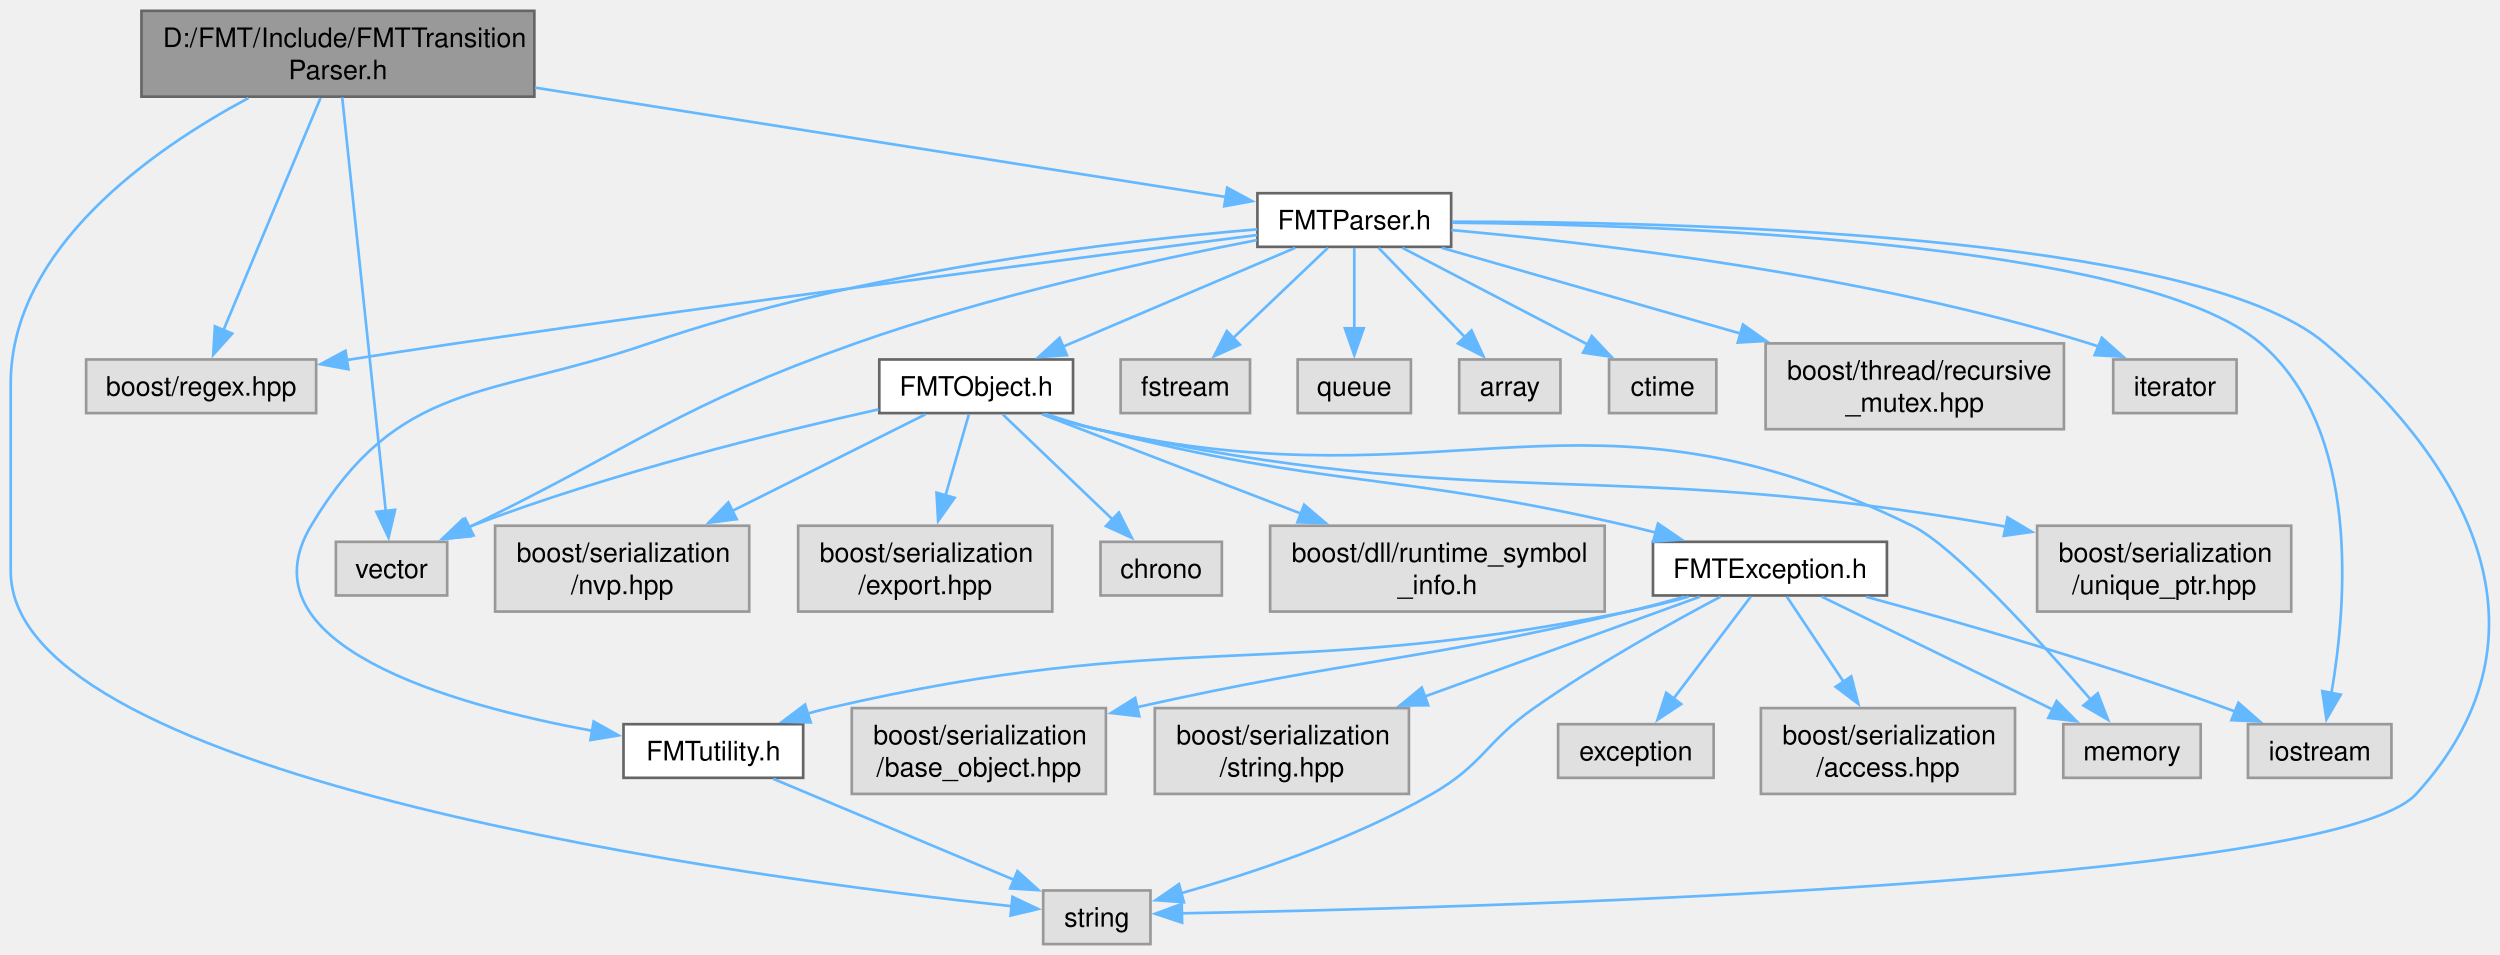
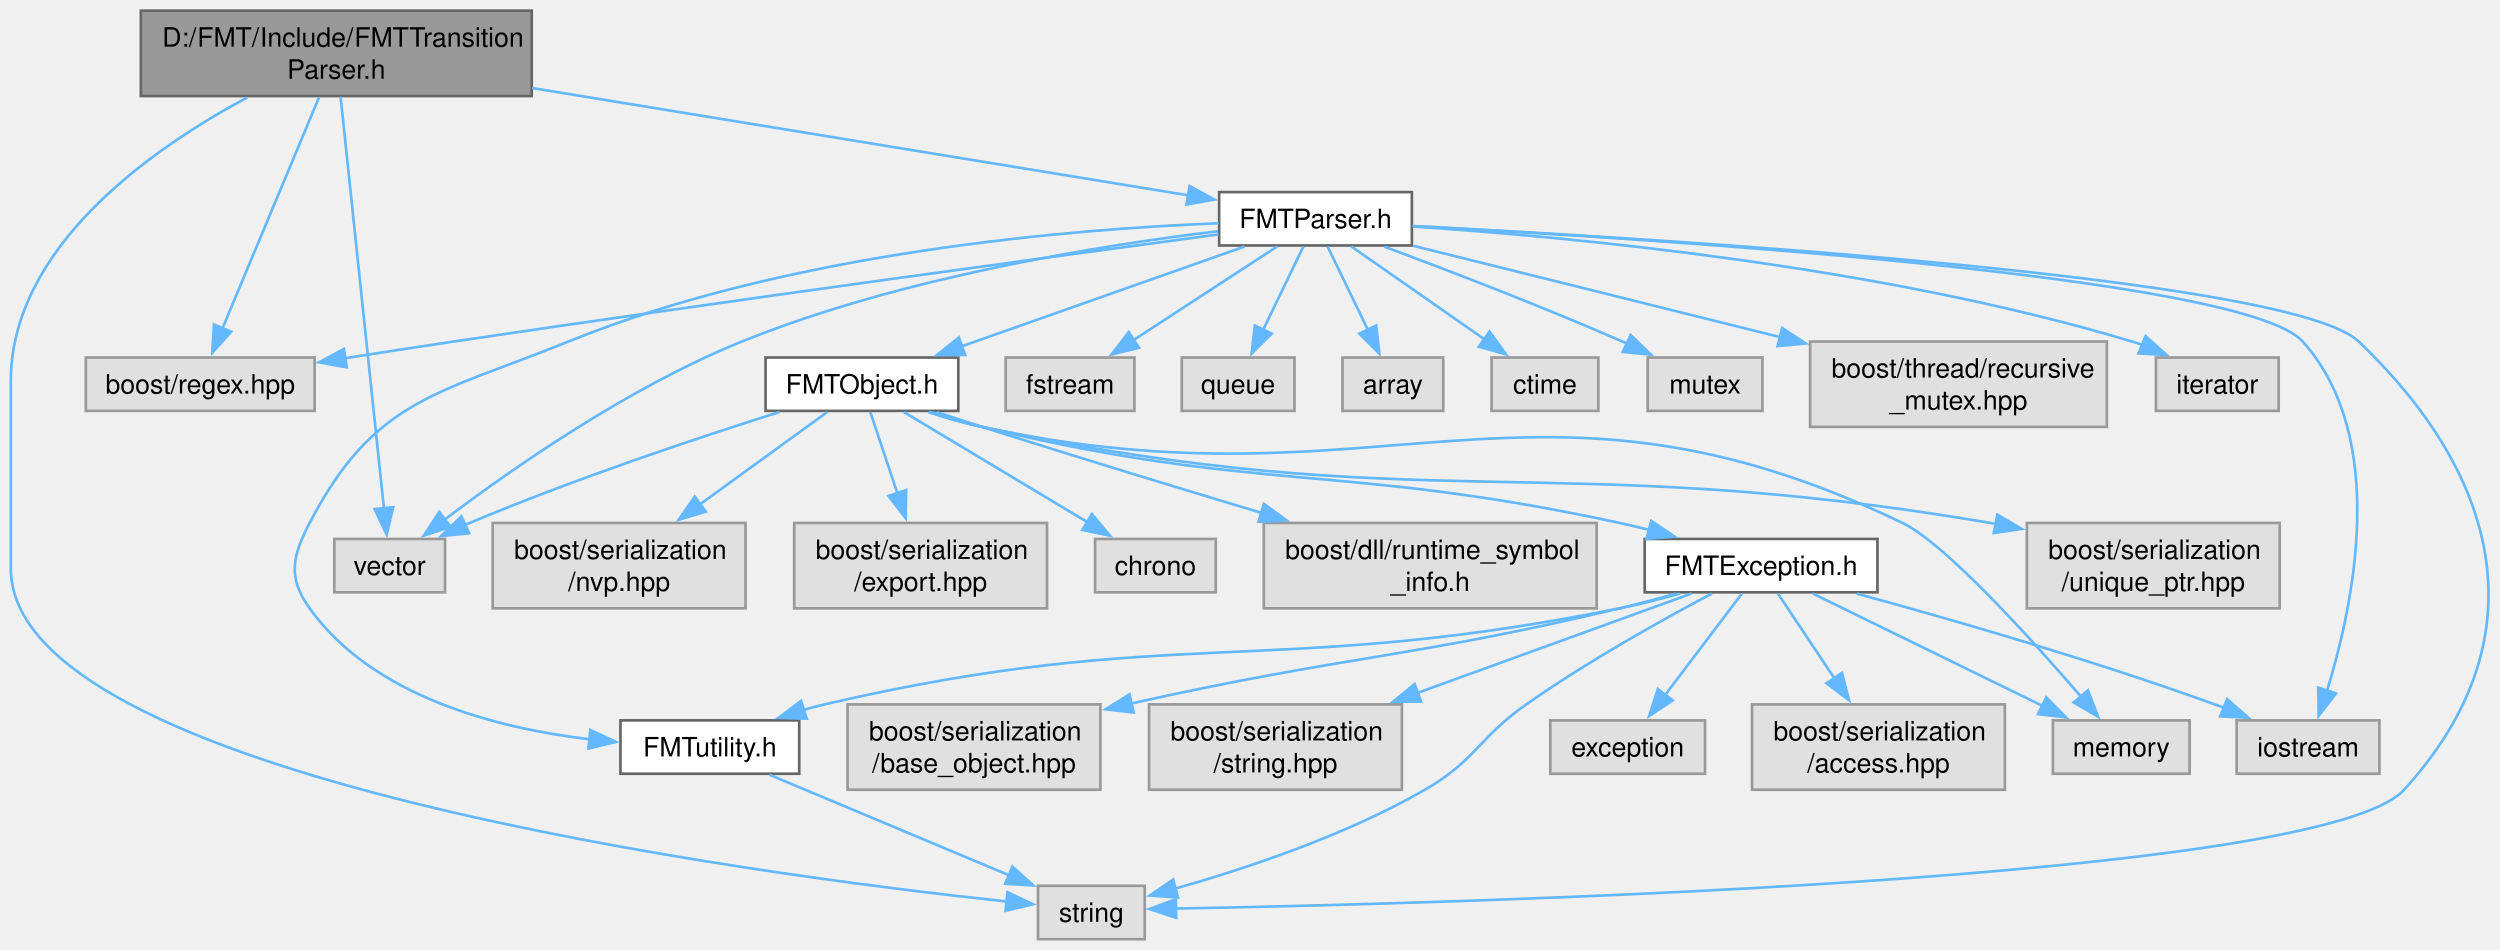
- <svg xmlns="http://www.w3.org/2000/svg" xmlns:xlink="http://www.w3.org/1999/xlink" width="932pt" height="356pt" viewBox="0.00 0.00 932.23 356.00">
+ <svg xmlns="http://www.w3.org/2000/svg" xmlns:xlink="http://www.w3.org/1999/xlink" width="937pt" height="356pt" viewBox="0.00 0.00 936.90 356.00">
  <g id="graph0" class="graph" transform="scale(1 1) rotate(0) translate(4 352)">
    <g id="node1" class="node">
      <g id="a_node1">
        <a xlink:title=" ">
          <polygon fill="#999999" stroke="#666666" points="195.25,-348 48.75,-348 48.75,-316 195.25,-316 195.25,-348" />
          <text text-anchor="start" x="56.75" y="-334.5" font-family="Helvetica,sans-Serif" font-size="10.00">D:/FMT/Include/FMTTransition</text>
          <text text-anchor="middle" x="122" y="-322.5" font-family="Helvetica,sans-Serif" font-size="10.00">Parser.h</text>
        </a>
      </g>
    </g>
    <g id="node2" class="node">
      <g id="a_node2">
        <a xlink:href="FMTParser_8h.html" target="_top" xlink:title=" ">
-           <polygon fill="white" stroke="#666666" points="537.12,-280 464.88,-280 464.88,-260 537.12,-260 537.12,-280" />
-           <text text-anchor="middle" x="501" y="-266.5" font-family="Helvetica,sans-Serif" font-size="10.00">FMTParser.h</text>
+           <polygon fill="white" stroke="#666666" points="525.12,-280 452.88,-280 452.88,-260 525.12,-260 525.12,-280" />
+           <text text-anchor="middle" x="489" y="-266.5" font-family="Helvetica,sans-Serif" font-size="10.00">FMTParser.h</text>
        </a>
      </g>
    </g>
    <g id="edge1" class="edge">
-       <path fill="none" stroke="#63b8ff" d="M195.52,-319.36C271.68,-307.3 388.43,-288.82 453.32,-278.55" />
-       <polygon fill="#63b8ff" stroke="#63b8ff" points="453.6,-282.05 462.93,-277.03 452.51,-275.13 453.6,-282.05" />
+       <path fill="none" stroke="#63b8ff" d="M195.39,-319C268.64,-307.03 379.05,-288.98 441.51,-278.76" />
+       <polygon fill="#63b8ff" stroke="#63b8ff" points="441.8,-282.26 451.11,-277.2 440.67,-275.35 441.8,-282.26" />
    </g>
    <g id="node3" class="node">
      <g id="a_node3">
        <a xlink:title=" ">
          <polygon fill="#e0e0e0" stroke="#999999" points="113.88,-218 28.12,-218 28.12,-198 113.88,-198 113.88,-218" />
          <text text-anchor="middle" x="71" y="-204.5" font-family="Helvetica,sans-Serif" font-size="10.00">boost/regex.hpp</text>
        </a>
      </g>
    </g>
-     <g id="edge31" class="edge">
+     <g id="edge32" class="edge">
      <path fill="none" stroke="#63b8ff" d="M115.54,-315.55C106.33,-293.51 89.41,-253.04 79.28,-228.82" />
      <polygon fill="#63b8ff" stroke="#63b8ff" points="82.59,-227.66 75.51,-219.78 76.13,-230.36 82.59,-227.66" />
    </g>
    <g id="node7" class="node">
      <g id="a_node7">
        <a xlink:title=" ">
          <polygon fill="#e0e0e0" stroke="#999999" points="425,-20 385,-20 385,0 425,0 425,-20" />
          <text text-anchor="middle" x="405" y="-6.5" font-family="Helvetica,sans-Serif" font-size="10.00">string</text>
        </a>
      </g>
    </g>
-     <g id="edge32" class="edge">
+     <g id="edge33" class="edge">
      <path fill="none" stroke="#63b8ff" d="M88.66,-315.5C52.54,-296.14 0,-259.32 0,-209 0,-209 0,-209 0,-139 0,-60.77 278.2,-24.29 373.46,-14.09" />
      <polygon fill="#63b8ff" stroke="#63b8ff" points="373.55,-17.6 383.13,-13.08 372.82,-10.64 373.55,-17.6" />
    </g>
    <g id="node8" class="node">
      <g id="a_node8">
        <a xlink:title=" ">
          <polygon fill="#e0e0e0" stroke="#999999" points="162.75,-150 121.25,-150 121.25,-130 162.75,-130 162.75,-150" />
          <text text-anchor="middle" x="142" y="-136.5" font-family="Helvetica,sans-Serif" font-size="10.00">vector</text>
        </a>
      </g>
    </g>
-     <g id="edge33" class="edge">
+     <g id="edge34" class="edge">
      <path fill="none" stroke="#63b8ff" d="M123.6,-315.77C127.18,-281.83 135.8,-199.92 139.84,-161.52" />
      <polygon fill="#63b8ff" stroke="#63b8ff" points="143.32,-161.92 140.88,-151.6 136.36,-161.18 143.32,-161.92" />
    </g>
    <g id="edge2" class="edge">
-       <path fill="none" stroke="#63b8ff" d="M464.77,-264.41C403.28,-256.56 274.58,-239.86 166,-224 152.7,-222.06 138.38,-219.85 124.99,-217.75" />
-       <polygon fill="#63b8ff" stroke="#63b8ff" points="125.92,-214.35 115.5,-216.24 124.83,-221.26 125.92,-214.35" />
+       <path fill="none" stroke="#63b8ff" d="M452.64,-264.15C392.81,-256.13 269.89,-239.44 166,-224 152.71,-222.03 138.39,-219.81 125,-217.7" />
+       <polygon fill="#63b8ff" stroke="#63b8ff" points="125.93,-214.3 115.5,-216.2 124.83,-221.22 125.93,-214.3" />
    </g>
    <g id="node4" class="node">
      <g id="a_node4">
        <a xlink:title=" ">
-           <polygon fill="#e0e0e0" stroke="#999999" points="830,-218 784,-218 784,-198 830,-198 830,-218" />
-           <text text-anchor="middle" x="807" y="-204.5" font-family="Helvetica,sans-Serif" font-size="10.00">iterator</text>
+           <polygon fill="#e0e0e0" stroke="#999999" points="850,-218 804,-218 804,-198 850,-198 850,-218" />
+           <text text-anchor="middle" x="827" y="-204.5" font-family="Helvetica,sans-Serif" font-size="10.00">iterator</text>
        </a>
      </g>
    </g>
    <g id="edge3" class="edge">
-       <path fill="none" stroke="#63b8ff" d="M537.19,-266.25C590.33,-261.5 692.12,-249.69 775,-224 776.17,-223.64 777.36,-223.24 778.54,-222.81" />
-       <polygon fill="#63b8ff" stroke="#63b8ff" points="779.77,-226.09 787.67,-219.04 777.09,-219.63 779.77,-226.09" />
+       <path fill="none" stroke="#63b8ff" d="M525.55,-267.08C583.7,-263.25 700.39,-252.46 795,-224 796.36,-223.59 797.73,-223.14 799.1,-222.64" />
+       <polygon fill="#63b8ff" stroke="#63b8ff" points="800.13,-226.01 808.03,-218.94 797.45,-219.54 800.13,-226.01" />
    </g>
    <g id="node5" class="node">
      <g id="a_node5">
        <a xlink:title=" ">
          <polygon fill="#e0e0e0" stroke="#999999" points="887.75,-82 834.25,-82 834.25,-62 887.75,-62 887.75,-82" />
          <text text-anchor="middle" x="861" y="-68.5" font-family="Helvetica,sans-Serif" font-size="10.00">iostream</text>
        </a>
      </g>
    </g>
    <g id="edge4" class="edge">
-       <path fill="none" stroke="#63b8ff" d="M537.45,-269C615.29,-268.25 794.33,-262.28 839,-224 876.46,-191.9 871.06,-126.6 865.34,-93.39" />
-       <polygon fill="#63b8ff" stroke="#63b8ff" points="868.83,-93.01 863.5,-83.85 861.96,-94.34 868.83,-93.01" />
+       <path fill="none" stroke="#63b8ff" d="M525.54,-267.24C614.55,-262.59 836.93,-248.59 859,-224 891.46,-187.84 877.97,-124.9 868.05,-92.9" />
+       <polygon fill="#63b8ff" stroke="#63b8ff" points="871.47,-92.1 865,-83.71 864.83,-94.31 871.47,-92.1" />
    </g>
    <g id="node6" class="node">
      <g id="a_node6">
        <a xlink:title=" ">
-           <polygon fill="#e0e0e0" stroke="#999999" points="462.12,-218 413.88,-218 413.88,-198 462.12,-198 462.12,-218" />
-           <text text-anchor="middle" x="438" y="-204.5" font-family="Helvetica,sans-Serif" font-size="10.00">fstream</text>
+           <polygon fill="#e0e0e0" stroke="#999999" points="421.12,-218 372.88,-218 372.88,-198 421.12,-198 421.12,-218" />
+           <text text-anchor="middle" x="397" y="-204.5" font-family="Helvetica,sans-Serif" font-size="10.00">fstream</text>
        </a>
      </g>
    </g>
    <g id="edge5" class="edge">
-       <path fill="none" stroke="#63b8ff" d="M491.16,-259.62C481.67,-250.59 467.1,-236.72 455.62,-225.78" />
-       <polygon fill="#63b8ff" stroke="#63b8ff" points="458.32,-223.52 448.66,-219.16 453.49,-228.59 458.32,-223.52" />
+       <path fill="none" stroke="#63b8ff" d="M474.62,-259.62C460.18,-250.2 437.66,-235.52 420.59,-224.39" />
+       <polygon fill="#63b8ff" stroke="#63b8ff" points="422.83,-221.67 412.54,-219.14 419.01,-227.53 422.83,-221.67" />
    </g>
    <g id="edge6" class="edge">
-       <path fill="none" stroke="#63b8ff" d="M537.54,-269.37C619.48,-269.44 814.55,-265.16 863,-224 921.06,-174.68 948.36,-112.27 897,-56 865.92,-21.95 540.06,-13.35 436.44,-11.47" />
+       <path fill="none" stroke="#63b8ff" d="M525.34,-267.29C617.46,-262.6 854.58,-248.28 880,-224 934.27,-172.16 947.59,-111.43 897,-56 865.92,-21.95 540.06,-13.35 436.44,-11.47" />
      <polygon fill="#63b8ff" stroke="#63b8ff" points="436.79,-7.98 426.73,-11.31 436.66,-14.98 436.79,-7.98" />
    </g>
    <g id="edge7" class="edge">
-       <path fill="none" stroke="#63b8ff" d="M464.7,-262.53C426.74,-255.22 365.73,-241.98 315,-224 248.67,-200.49 235.25,-186.85 172,-156 171.66,-155.83 171.31,-155.66 170.96,-155.49" />
-       <polygon fill="#63b8ff" stroke="#63b8ff" points="172.57,-152.38 162.05,-151.09 169.47,-158.66 172.57,-152.38" />
+       <path fill="none" stroke="#63b8ff" d="M452.48,-265.35C408.76,-260.08 333.94,-248.21 274,-224 231.45,-206.82 187.38,-176 162.45,-157.14" />
+       <polygon fill="#63b8ff" stroke="#63b8ff" points="164.85,-154.57 154.79,-151.24 160.58,-160.11 164.85,-154.57" />
    </g>
    <g id="node9" class="node">
      <g id="a_node9">
        <a xlink:title=" ">
-           <polygon fill="#e0e0e0" stroke="#999999" points="522.12,-218 479.88,-218 479.88,-198 522.12,-198 522.12,-218" />
-           <text text-anchor="middle" x="501" y="-204.5" font-family="Helvetica,sans-Serif" font-size="10.00">queue</text>
+           <polygon fill="#e0e0e0" stroke="#999999" points="481.12,-218 438.88,-218 438.88,-198 481.12,-198 481.12,-218" />
+           <text text-anchor="middle" x="460" y="-204.5" font-family="Helvetica,sans-Serif" font-size="10.00">queue</text>
        </a>
      </g>
    </g>
    <g id="edge8" class="edge">
-       <path fill="none" stroke="#63b8ff" d="M501,-259.62C501,-251.56 501,-239.65 501,-229.41" />
-       <polygon fill="#63b8ff" stroke="#63b8ff" points="504.5,-229.63 501,-219.63 497.5,-229.63 504.5,-229.63" />
+       <path fill="none" stroke="#63b8ff" d="M484.47,-259.62C480.44,-251.3 474.43,-238.86 469.38,-228.4" />
+       <polygon fill="#63b8ff" stroke="#63b8ff" points="472.57,-226.96 465.06,-219.48 466.26,-230 472.57,-226.96" />
    </g>
    <g id="node10" class="node">
      <g id="a_node10">
        <a xlink:href="FMTutility_8h.html" target="_top" xlink:title=" ">
          <polygon fill="white" stroke="#666666" points="295.5,-82 228.5,-82 228.5,-62 295.5,-62 295.5,-82" />
          <text text-anchor="middle" x="262" y="-68.5" font-family="Helvetica,sans-Serif" font-size="10.00">FMTutility.h</text>
        </a>
      </g>
    </g>
    <g id="edge9" class="edge">
-       <path fill="none" stroke="#63b8ff" d="M464.78,-266.54C413.19,-262.2 316.17,-250.96 238,-224 177.84,-203.25 144.61,-210.65 112,-156 85.57,-111.71 163.65,-89.35 216.86,-79.52" />
-       <polygon fill="#63b8ff" stroke="#63b8ff" points="217.38,-82.99 226.63,-77.82 216.18,-76.09 217.38,-82.99" />
+       <path fill="none" stroke="#63b8ff" d="M452.7,-268.32C397.94,-266.17 291.81,-257.59 209,-224 160.21,-204.21 136.3,-202.71 112,-156 105.44,-143.38 103.72,-135.56 112,-124 135.67,-90.95 182,-79.06 216.94,-74.92" />
+       <polygon fill="#63b8ff" stroke="#63b8ff" points="217.2,-78.41 226.8,-73.94 216.5,-71.45 217.2,-78.41" />
    </g>
    <g id="node11" class="node">
      <g id="a_node11">
        <a xlink:title=" ">
-           <polygon fill="#e0e0e0" stroke="#999999" points="577.88,-218 540.12,-218 540.12,-198 577.88,-198 577.88,-218" />
-           <text text-anchor="middle" x="559" y="-204.5" font-family="Helvetica,sans-Serif" font-size="10.00">array</text>
+           <polygon fill="#e0e0e0" stroke="#999999" points="536.88,-218 499.12,-218 499.12,-198 536.88,-198 536.88,-218" />
+           <text text-anchor="middle" x="518" y="-204.5" font-family="Helvetica,sans-Serif" font-size="10.00">array</text>
        </a>
      </g>
    </g>
    <g id="edge11" class="edge">
-       <path fill="none" stroke="#63b8ff" d="M510.06,-259.62C518.71,-250.68 531.94,-236.99 542.47,-226.1" />
-       <polygon fill="#63b8ff" stroke="#63b8ff" points="544.71,-228.82 549.14,-219.2 539.67,-223.96 544.71,-228.82" />
+       <path fill="none" stroke="#63b8ff" d="M493.53,-259.62C497.56,-251.3 503.57,-238.86 508.62,-228.4" />
+       <polygon fill="#63b8ff" stroke="#63b8ff" points="511.74,-230 512.94,-219.48 505.43,-226.96 511.74,-230" />
    </g>
    <g id="node12" class="node">
      <g id="a_node12">
        <a xlink:title=" ">
-           <polygon fill="#e0e0e0" stroke="#999999" points="636,-218 596,-218 596,-198 636,-198 636,-218" />
-           <text text-anchor="middle" x="616" y="-204.5" font-family="Helvetica,sans-Serif" font-size="10.00">ctime</text>
+           <polygon fill="#e0e0e0" stroke="#999999" points="595,-218 555,-218 555,-198 595,-198 595,-218" />
+           <text text-anchor="middle" x="575" y="-204.5" font-family="Helvetica,sans-Serif" font-size="10.00">ctime</text>
        </a>
      </g>
    </g>
    <g id="edge12" class="edge">
-       <path fill="none" stroke="#63b8ff" d="M518.97,-259.62C537.45,-249.98 566.49,-234.83 587.99,-223.61" />
-       <polygon fill="#63b8ff" stroke="#63b8ff" points="589.57,-226.74 596.82,-219.01 586.33,-220.53 589.57,-226.74" />
+       <path fill="none" stroke="#63b8ff" d="M502.44,-259.62C515.82,-250.29 536.6,-235.79 552.5,-224.7" />
+       <polygon fill="#63b8ff" stroke="#63b8ff" points="554.22,-227.77 560.42,-219.18 550.21,-222.03 554.22,-227.77" />
    </g>
    <g id="node13" class="node">
      <g id="a_node13">
        <a xlink:title=" ">
-           <polygon fill="#e0e0e0" stroke="#999999" points="765.62,-224 654.38,-224 654.38,-192 765.62,-192 765.62,-224" />
-           <text text-anchor="start" x="662.38" y="-210.5" font-family="Helvetica,sans-Serif" font-size="10.00">boost/thread/recursive</text>
-           <text text-anchor="middle" x="710" y="-198.5" font-family="Helvetica,sans-Serif" font-size="10.00">_mutex.hpp</text>
+           <polygon fill="#e0e0e0" stroke="#999999" points="656.5,-218 613.5,-218 613.5,-198 656.5,-198 656.5,-218" />
+           <text text-anchor="middle" x="635" y="-204.5" font-family="Helvetica,sans-Serif" font-size="10.00">mutex</text>
        </a>
      </g>
    </g>
    <g id="edge13" class="edge">
-       <path fill="none" stroke="#63b8ff" d="M533.66,-259.62C563.44,-251.08 608.3,-238.19 645.33,-227.57" />
-       <polygon fill="#63b8ff" stroke="#63b8ff" points="645.94,-231.03 654.59,-224.91 644.01,-224.3 645.94,-231.03" />
+       <path fill="none" stroke="#63b8ff" d="M514.81,-259.56C538.27,-250.82 573.74,-237.22 604,-224 604.62,-223.73 605.24,-223.46 605.86,-223.18" />
+       <polygon fill="#63b8ff" stroke="#63b8ff" points="607.12,-226.45 614.72,-219.07 604.17,-220.1 607.12,-226.45" />
    </g>
    <g id="node14" class="node">
      <g id="a_node14">
+         <a xlink:title=" ">
+           <polygon fill="#e0e0e0" stroke="#999999" points="785.62,-224 674.38,-224 674.38,-192 785.62,-192 785.62,-224" />
+           <text text-anchor="start" x="682.38" y="-210.5" font-family="Helvetica,sans-Serif" font-size="10.00">boost/thread/recursive</text>
+           <text text-anchor="middle" x="730" y="-198.5" font-family="Helvetica,sans-Serif" font-size="10.00">_mutex.hpp</text>
+         </a>
+       </g>
+     </g>
+     <g id="edge14" class="edge">
+       <path fill="none" stroke="#63b8ff" d="M525.6,-259.89C562.02,-250.82 618.73,-236.7 663.19,-225.63" />
+       <polygon fill="#63b8ff" stroke="#63b8ff" points="663.88,-229.07 672.74,-223.26 662.19,-222.28 663.88,-229.07" />
+     </g>
+     <g id="node15" class="node">
+       <g id="a_node15">
        <a xlink:href="FMTObject_8h.html" target="_top" xlink:title=" ">
-           <polygon fill="white" stroke="#666666" points="396.12,-218 323.88,-218 323.88,-198 396.12,-198 396.12,-218" />
-           <text text-anchor="middle" x="360" y="-204.5" font-family="Helvetica,sans-Serif" font-size="10.00">FMTObject.h</text>
-         </a>
-       </g>
-     </g>
-     <g id="edge14" class="edge">
-       <path fill="none" stroke="#63b8ff" d="M478.97,-259.62C455.69,-249.72 418.74,-233.99 392.19,-222.7" />
-       <polygon fill="#63b8ff" stroke="#63b8ff" points="393.84,-219.6 383.27,-218.9 391.1,-226.04 393.84,-219.6" />
+           <polygon fill="white" stroke="#666666" points="355.12,-218 282.88,-218 282.88,-198 355.12,-198 355.12,-218" />
+           <text text-anchor="middle" x="319" y="-204.5" font-family="Helvetica,sans-Serif" font-size="10.00">FMTObject.h</text>
+         </a>
+       </g>
+     </g>
+     <g id="edge15" class="edge">
+       <path fill="none" stroke="#63b8ff" d="M462.44,-259.62C433.95,-249.57 388.5,-233.53 356.4,-222.2" />
+       <polygon fill="#63b8ff" stroke="#63b8ff" points="357.68,-218.94 347.08,-218.91 355.35,-225.54 357.68,-218.94" />
    </g>
    <g id="edge10" class="edge">
      <path fill="none" stroke="#63b8ff" d="M284.34,-61.62C308.51,-51.49 347.19,-35.26 374.22,-23.91" />
      <polygon fill="#63b8ff" stroke="#63b8ff" points="375.4,-27.21 383.27,-20.12 372.69,-20.76 375.4,-27.21" />
    </g>
-     <g id="edge29" class="edge">
-       <path fill="none" stroke="#63b8ff" d="M323.63,-199.4C285.26,-190.85 223.35,-175.58 172,-156 171.22,-155.7 170.44,-155.4 169.66,-155.07" />
-       <polygon fill="#63b8ff" stroke="#63b8ff" points="171.44,-152.04 160.88,-151.1 168.55,-158.42 171.44,-152.04" />
-     </g>
-     <g id="node15" class="node">
-       <g id="a_node15">
+     <g id="edge30" class="edge">
+       <path fill="none" stroke="#63b8ff" d="M288.16,-197.59C258.11,-188.12 211.33,-172.57 172,-156 171.38,-155.74 170.75,-155.47 170.12,-155.2" />
+       <polygon fill="#63b8ff" stroke="#63b8ff" points="171.82,-152.13 161.28,-151.07 168.86,-158.47 171.82,-152.13" />
+     </g>
+     <g id="node16" class="node">
+       <g id="a_node16">
        <a xlink:title=" ">
          <polygon fill="#e0e0e0" stroke="#999999" points="850.38,-156 755.62,-156 755.62,-124 850.38,-124 850.38,-156" />
          <text text-anchor="start" x="763.62" y="-142.5" font-family="Helvetica,sans-Serif" font-size="10.00">boost/serialization</text>
          <text text-anchor="middle" x="803" y="-130.5" font-family="Helvetica,sans-Serif" font-size="10.00">/unique_ptr.hpp</text>
        </a>
      </g>
    </g>
-     <g id="edge15" class="edge">
-       <path fill="none" stroke="#63b8ff" d="M384.96,-197.62C391.41,-195.49 398.4,-193.43 405,-192 552.19,-160 593.64,-182.04 742,-156 742.67,-155.88 743.35,-155.76 744.02,-155.64" />
-       <polygon fill="#63b8ff" stroke="#63b8ff" points="744.58,-159.1 753.69,-153.7 743.2,-152.23 744.58,-159.1" />
-     </g>
-     <g id="node16" class="node">
-       <g id="a_node16">
+     <g id="edge16" class="edge">
+       <path fill="none" stroke="#63b8ff" d="M343.95,-197.57C350.4,-195.44 357.39,-193.4 364,-192 529.11,-157.09 575.62,-184.22 742,-156 742.67,-155.89 743.35,-155.77 744.03,-155.65" />
+       <polygon fill="#63b8ff" stroke="#63b8ff" points="744.56,-159.11 753.7,-153.75 743.22,-152.24 744.56,-159.11" />
+     </g>
+     <g id="node17" class="node">
+       <g id="a_node17">
        <a xlink:title=" ">
          <polygon fill="#e0e0e0" stroke="#999999" points="275.38,-156 180.62,-156 180.62,-124 275.38,-124 275.38,-156" />
          <text text-anchor="start" x="188.62" y="-142.5" font-family="Helvetica,sans-Serif" font-size="10.00">boost/serialization</text>
          <text text-anchor="middle" x="228" y="-130.5" font-family="Helvetica,sans-Serif" font-size="10.00">/nvp.hpp</text>
        </a>
      </g>
    </g>
-     <g id="edge16" class="edge">
-       <path fill="none" stroke="#63b8ff" d="M341.09,-197.54C322.4,-188.2 293.19,-173.6 269.14,-161.57" />
-       <polygon fill="#63b8ff" stroke="#63b8ff" points="270.72,-158.45 260.21,-157.1 267.59,-164.71 270.72,-158.45" />
-     </g>
-     <g id="node17" class="node">
-       <g id="a_node17">
+     <g id="edge17" class="edge">
+       <path fill="none" stroke="#63b8ff" d="M305.96,-197.54C293.56,-188.55 274.43,-174.67 258.23,-162.92" />
+       <polygon fill="#63b8ff" stroke="#63b8ff" points="260.47,-160.23 250.32,-157.19 256.36,-165.89 260.47,-160.23" />
+     </g>
+     <g id="node18" class="node">
+       <g id="a_node18">
        <a xlink:title=" ">
          <polygon fill="#e0e0e0" stroke="#999999" points="388.38,-156 293.62,-156 293.62,-124 388.38,-124 388.38,-156" />
          <text text-anchor="start" x="301.62" y="-142.5" font-family="Helvetica,sans-Serif" font-size="10.00">boost/serialization</text>
          <text text-anchor="middle" x="341" y="-130.5" font-family="Helvetica,sans-Serif" font-size="10.00">/export.hpp</text>
        </a>
      </g>
    </g>
-     <g id="edge17" class="edge">
-       <path fill="none" stroke="#63b8ff" d="M357.28,-197.54C355,-189.64 351.64,-177.97 348.57,-167.29" />
-       <polygon fill="#63b8ff" stroke="#63b8ff" points="351.95,-166.4 345.82,-157.76 345.23,-168.33 351.95,-166.4" />
-     </g>
-     <g id="node18" class="node">
-       <g id="a_node18">
+     <g id="edge18" class="edge">
+       <path fill="none" stroke="#63b8ff" d="M322.15,-197.54C324.82,-189.55 328.76,-177.72 332.35,-166.95" />
+       <polygon fill="#63b8ff" stroke="#63b8ff" points="335.58,-168.33 335.42,-157.74 328.94,-166.12 335.58,-168.33" />
+     </g>
+     <g id="node19" class="node">
+       <g id="a_node19">
        <a xlink:href="FMTException_8h.html" target="_top" xlink:title=" ">
          <polygon fill="white" stroke="#666666" points="699.62,-150 612.38,-150 612.38,-130 699.62,-130 699.62,-150" />
          <text text-anchor="middle" x="656" y="-136.5" font-family="Helvetica,sans-Serif" font-size="10.00">FMTException.h</text>
        </a>
      </g>
    </g>
-     <g id="edge18" class="edge">
-       <path fill="none" stroke="#63b8ff" d="M385.99,-197.64C392.17,-195.61 398.78,-193.59 405,-192 491.64,-169.8 515.87,-176.2 603,-156 606.38,-155.22 609.88,-154.35 613.37,-153.45" />
-       <polygon fill="#63b8ff" stroke="#63b8ff" points="614.25,-156.83 623,-150.86 612.43,-150.08 614.25,-156.83" />
-     </g>
-     <g id="node20" class="node">
-       <g id="a_node20">
+     <g id="edge19" class="edge">
+       <path fill="none" stroke="#63b8ff" d="M344.95,-197.5C351.14,-195.48 357.75,-193.5 364,-192 468.45,-166.92 498,-178.67 603,-156 606.6,-155.22 610.31,-154.34 614.03,-153.4" />
+       <polygon fill="#63b8ff" stroke="#63b8ff" points="614.83,-156.81 623.59,-150.86 613.03,-150.05 614.83,-156.81" />
+     </g>
+     <g id="node21" class="node">
+       <g id="a_node21">
        <a xlink:title=" ">
          <polygon fill="#e0e0e0" stroke="#999999" points="816.62,-82 765.38,-82 765.38,-62 816.62,-62 816.62,-82" />
          <text text-anchor="middle" x="791" y="-68.5" font-family="Helvetica,sans-Serif" font-size="10.00">memory</text>
        </a>
      </g>
    </g>
-     <g id="edge27" class="edge">
-       <path fill="none" stroke="#63b8ff" d="M385.45,-197.52C391.76,-195.44 398.57,-193.44 405,-192 537.78,-162.33 586.77,-215.75 709,-156 724.76,-148.29 756.75,-113 775.78,-90.99" />
-       <polygon fill="#63b8ff" stroke="#63b8ff" points="778.23,-93.52 782.07,-83.64 772.91,-88.96 778.23,-93.52" />
-     </g>
-     <g id="node24" class="node">
-       <g id="a_node24">
+     <g id="edge28" class="edge">
+       <path fill="none" stroke="#63b8ff" d="M343.96,-197.61C350.41,-195.48 357.4,-193.43 364,-192 514.69,-159.43 570.03,-222.74 709,-156 724.9,-148.37 757.11,-112.72 776.08,-90.7" />
+       <polygon fill="#63b8ff" stroke="#63b8ff" points="778.51,-93.25 782.33,-83.37 773.18,-88.7 778.51,-93.25" />
+     </g>
+     <g id="node25" class="node">
+       <g id="a_node25">
        <a xlink:title=" ">
          <polygon fill="#e0e0e0" stroke="#999999" points="451.62,-150 406.38,-150 406.38,-130 451.62,-130 451.62,-150" />
          <text text-anchor="middle" x="429" y="-136.5" font-family="Helvetica,sans-Serif" font-size="10.00">chrono</text>
        </a>
      </g>
    </g>
-     <g id="edge28" class="edge">
-       <path fill="none" stroke="#63b8ff" d="M369.89,-197.54C380.54,-187.35 397.74,-170.9 410.84,-158.37" />
-       <polygon fill="#63b8ff" stroke="#63b8ff" points="413.23,-160.93 418.04,-151.48 408.39,-155.87 413.23,-160.93" />
-     </g>
-     <g id="node25" class="node">
-       <g id="a_node25">
+     <g id="edge29" class="edge">
+       <path fill="none" stroke="#63b8ff" d="M334.76,-197.54C352.73,-186.76 382.36,-168.98 403.6,-156.24" />
+       <polygon fill="#63b8ff" stroke="#63b8ff" points="405.2,-159.36 411.97,-151.22 401.6,-153.36 405.2,-159.36" />
+     </g>
+     <g id="node26" class="node">
+       <g id="a_node26">
        <a xlink:title=" ">
          <polygon fill="#e0e0e0" stroke="#999999" points="594.38,-156 469.62,-156 469.62,-124 594.38,-124 594.38,-156" />
          <text text-anchor="start" x="477.62" y="-142.5" font-family="Helvetica,sans-Serif" font-size="10.00">boost/dll/runtime_symbol</text>
          <text text-anchor="middle" x="532" y="-130.5" font-family="Helvetica,sans-Serif" font-size="10.00">_info.h</text>
        </a>
      </g>
    </g>
-     <g id="edge30" class="edge">
-       <path fill="none" stroke="#63b8ff" d="M384.64,-197.54C409.76,-187.9 449.46,-172.67 481.32,-160.45" />
-       <polygon fill="#63b8ff" stroke="#63b8ff" points="482.3,-163.82 490.38,-156.97 479.79,-157.28 482.3,-163.82" />
-     </g>
-     <g id="edge21" class="edge">
+     <g id="edge31" class="edge">
+       <path fill="none" stroke="#63b8ff" d="M347.05,-197.52C352.65,-195.66 358.51,-193.75 364,-192 398.55,-181 437.28,-169.21 468.83,-159.74" />
+       <polygon fill="#63b8ff" stroke="#63b8ff" points="469.65,-163.15 478.22,-156.92 467.64,-156.44 469.65,-163.15" />
+     </g>
+     <g id="edge22" class="edge">
      <path fill="none" stroke="#63b8ff" d="M691.87,-129.51C726.55,-120.05 780.38,-104.56 826,-88 827.15,-87.58 828.32,-87.15 829.49,-86.7" />
      <polygon fill="#63b8ff" stroke="#63b8ff" points="830.69,-89.99 838.65,-83 828.07,-83.5 830.69,-89.99" />
    </g>
-     <g id="edge20" class="edge">
+     <g id="edge21" class="edge">
      <path fill="none" stroke="#63b8ff" d="M637.57,-129.54C619.35,-119.91 590.97,-104.14 568,-88 549.94,-75.3 549.13,-67.02 530,-56 500.06,-38.75 462.35,-26.28 436.22,-18.9" />
      <polygon fill="#63b8ff" stroke="#63b8ff" points="437.47,-15.61 426.9,-16.36 435.63,-22.36 437.47,-15.61" />
    </g>
-     <g id="edge23" class="edge">
+     <g id="edge24" class="edge">
      <path fill="none" stroke="#63b8ff" d="M625.65,-129.54C618.29,-127.48 610.41,-125.49 603,-124 472.2,-97.76 434.96,-118.15 305,-88 302.4,-87.4 299.74,-86.69 297.08,-85.92" />
      <polygon fill="#63b8ff" stroke="#63b8ff" points="298.32,-82.65 287.73,-82.95 296.2,-89.32 298.32,-82.65" />
    </g>
-     <g id="node19" class="node">
-       <g id="a_node19">
+     <g id="node20" class="node">
+       <g id="a_node20">
        <a xlink:title=" ">
          <polygon fill="#e0e0e0" stroke="#999999" points="635,-82 577,-82 577,-62 635,-62 635,-82" />
          <text text-anchor="middle" x="606" y="-68.5" font-family="Helvetica,sans-Serif" font-size="10.00">exception</text>
        </a>
      </g>
    </g>
-     <g id="edge19" class="edge">
+     <g id="edge20" class="edge">
      <path fill="none" stroke="#63b8ff" d="M648.84,-129.54C641.34,-119.64 629.37,-103.84 619.99,-91.46" />
      <polygon fill="#63b8ff" stroke="#63b8ff" points="622.89,-89.5 614.06,-83.65 617.31,-93.73 622.89,-89.5" />
    </g>
-     <g id="edge22" class="edge">
+     <g id="edge23" class="edge">
      <path fill="none" stroke="#63b8ff" d="M675.34,-129.54C697.9,-118.52 735.42,-100.17 761.59,-87.38" />
      <polygon fill="#63b8ff" stroke="#63b8ff" points="762.89,-90.64 770.33,-83.1 759.81,-84.35 762.89,-90.64" />
    </g>
-     <g id="node21" class="node">
-       <g id="a_node21">
+     <g id="node22" class="node">
+       <g id="a_node22">
        <a xlink:title=" ">
          <polygon fill="#e0e0e0" stroke="#999999" points="747.38,-88 652.62,-88 652.62,-56 747.38,-56 747.38,-88" />
          <text text-anchor="start" x="660.62" y="-74.5" font-family="Helvetica,sans-Serif" font-size="10.00">boost/serialization</text>
          <text text-anchor="middle" x="700" y="-62.5" font-family="Helvetica,sans-Serif" font-size="10.00">/access.hpp</text>
        </a>
      </g>
    </g>
-     <g id="edge24" class="edge">
+     <g id="edge25" class="edge">
      <path fill="none" stroke="#63b8ff" d="M662.3,-129.54C667.85,-121.22 676.19,-108.72 683.61,-97.59" />
      <polygon fill="#63b8ff" stroke="#63b8ff" points="686.32,-99.82 688.96,-89.56 680.5,-95.94 686.32,-99.82" />
    </g>
-     <g id="node22" class="node">
-       <g id="a_node22">
+     <g id="node23" class="node">
+       <g id="a_node23">
        <a xlink:title=" ">
          <polygon fill="#e0e0e0" stroke="#999999" points="408.38,-88 313.62,-88 313.62,-56 408.38,-56 408.38,-88" />
          <text text-anchor="start" x="321.62" y="-74.5" font-family="Helvetica,sans-Serif" font-size="10.00">boost/serialization</text>
          <text text-anchor="middle" x="361" y="-62.5" font-family="Helvetica,sans-Serif" font-size="10.00">/base_object.hpp</text>
        </a>
      </g>
    </g>
-     <g id="edge25" class="edge">
+     <g id="edge26" class="edge">
      <path fill="none" stroke="#63b8ff" d="M624.16,-129.52C617.22,-127.59 609.88,-125.64 603,-124 524.86,-105.37 501.55,-106.53 419.67,-88.28" />
      <polygon fill="#63b8ff" stroke="#63b8ff" points="420.84,-84.96 410.31,-86.16 419.3,-91.78 420.84,-84.96" />
    </g>
-     <g id="node23" class="node">
-       <g id="a_node23">
+     <g id="node24" class="node">
+       <g id="a_node24">
        <a xlink:title=" ">
          <polygon fill="#e0e0e0" stroke="#999999" points="521.38,-88 426.62,-88 426.62,-56 521.38,-56 521.38,-88" />
          <text text-anchor="start" x="434.62" y="-74.5" font-family="Helvetica,sans-Serif" font-size="10.00">boost/serialization</text>
          <text text-anchor="middle" x="474" y="-62.5" font-family="Helvetica,sans-Serif" font-size="10.00">/string.hpp</text>
        </a>
      </g>
    </g>
-     <g id="edge26" class="edge">
+     <g id="edge27" class="edge">
      <path fill="none" stroke="#63b8ff" d="M629.92,-129.54C603.23,-119.86 560.98,-104.54 527.19,-92.29" />
      <polygon fill="#63b8ff" stroke="#63b8ff" points="528.56,-89.06 517.97,-88.94 526.17,-95.64 528.56,-89.06" />
    </g>
  </g>
</svg>
